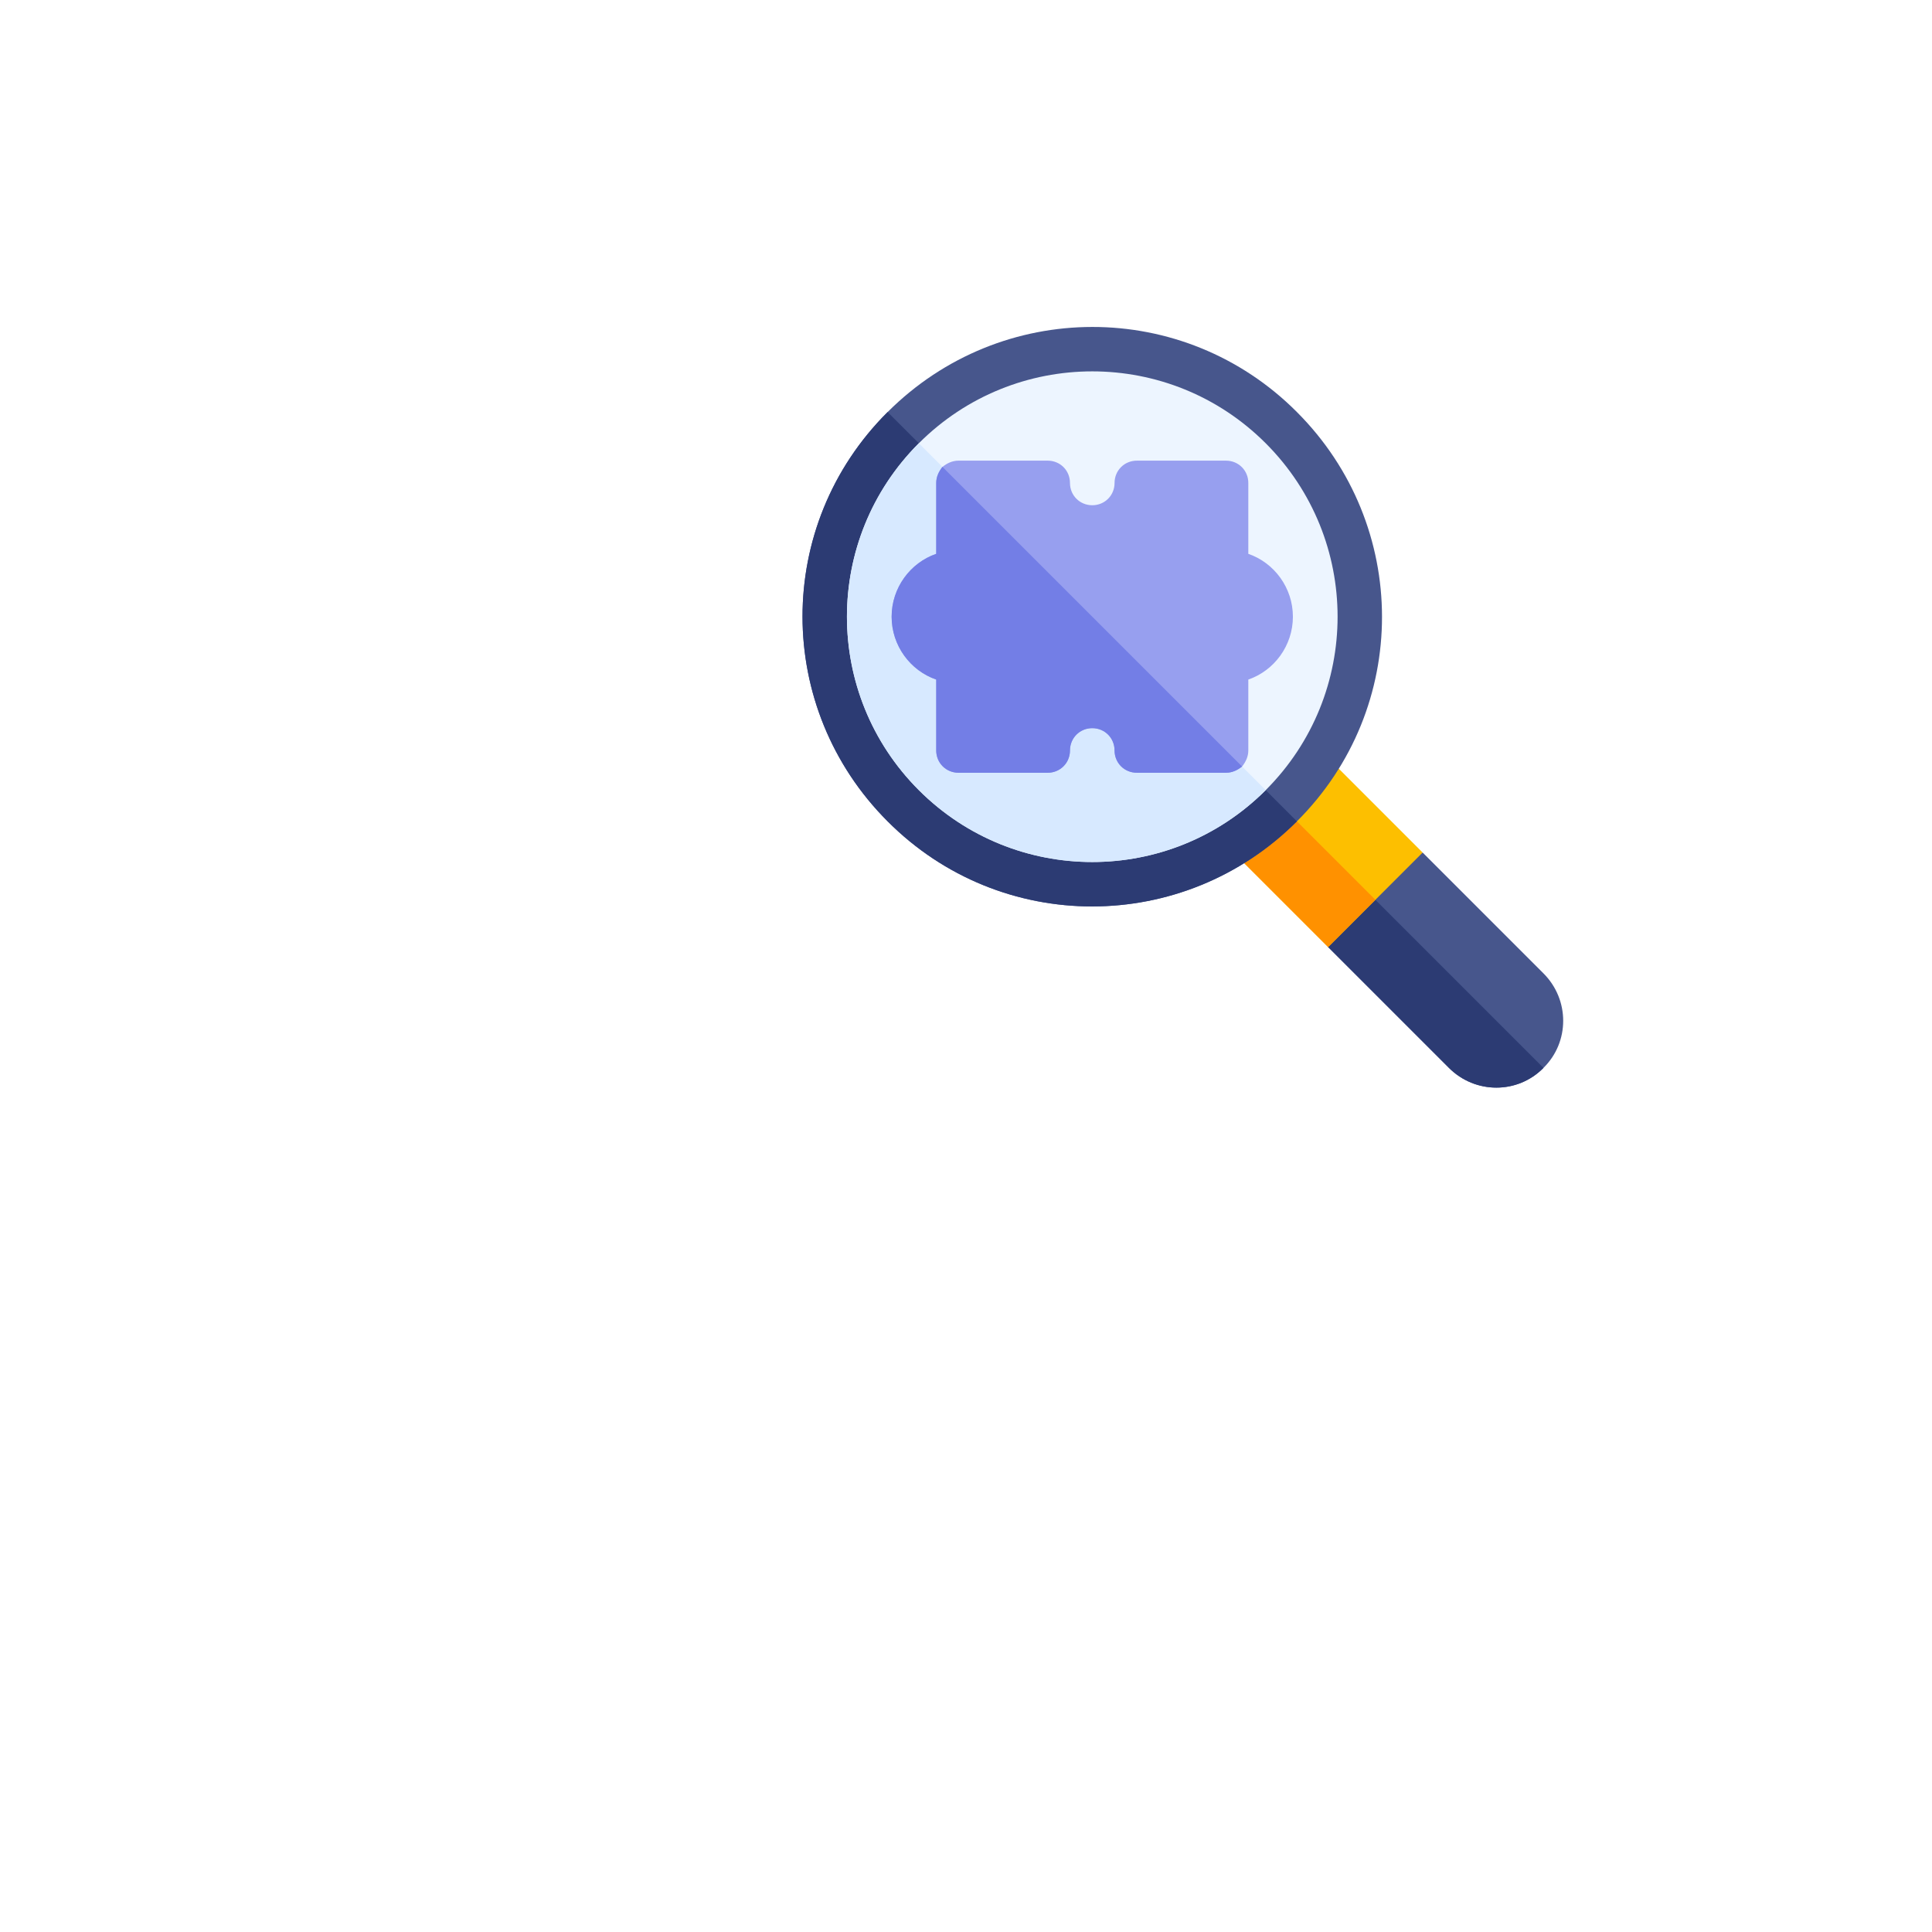
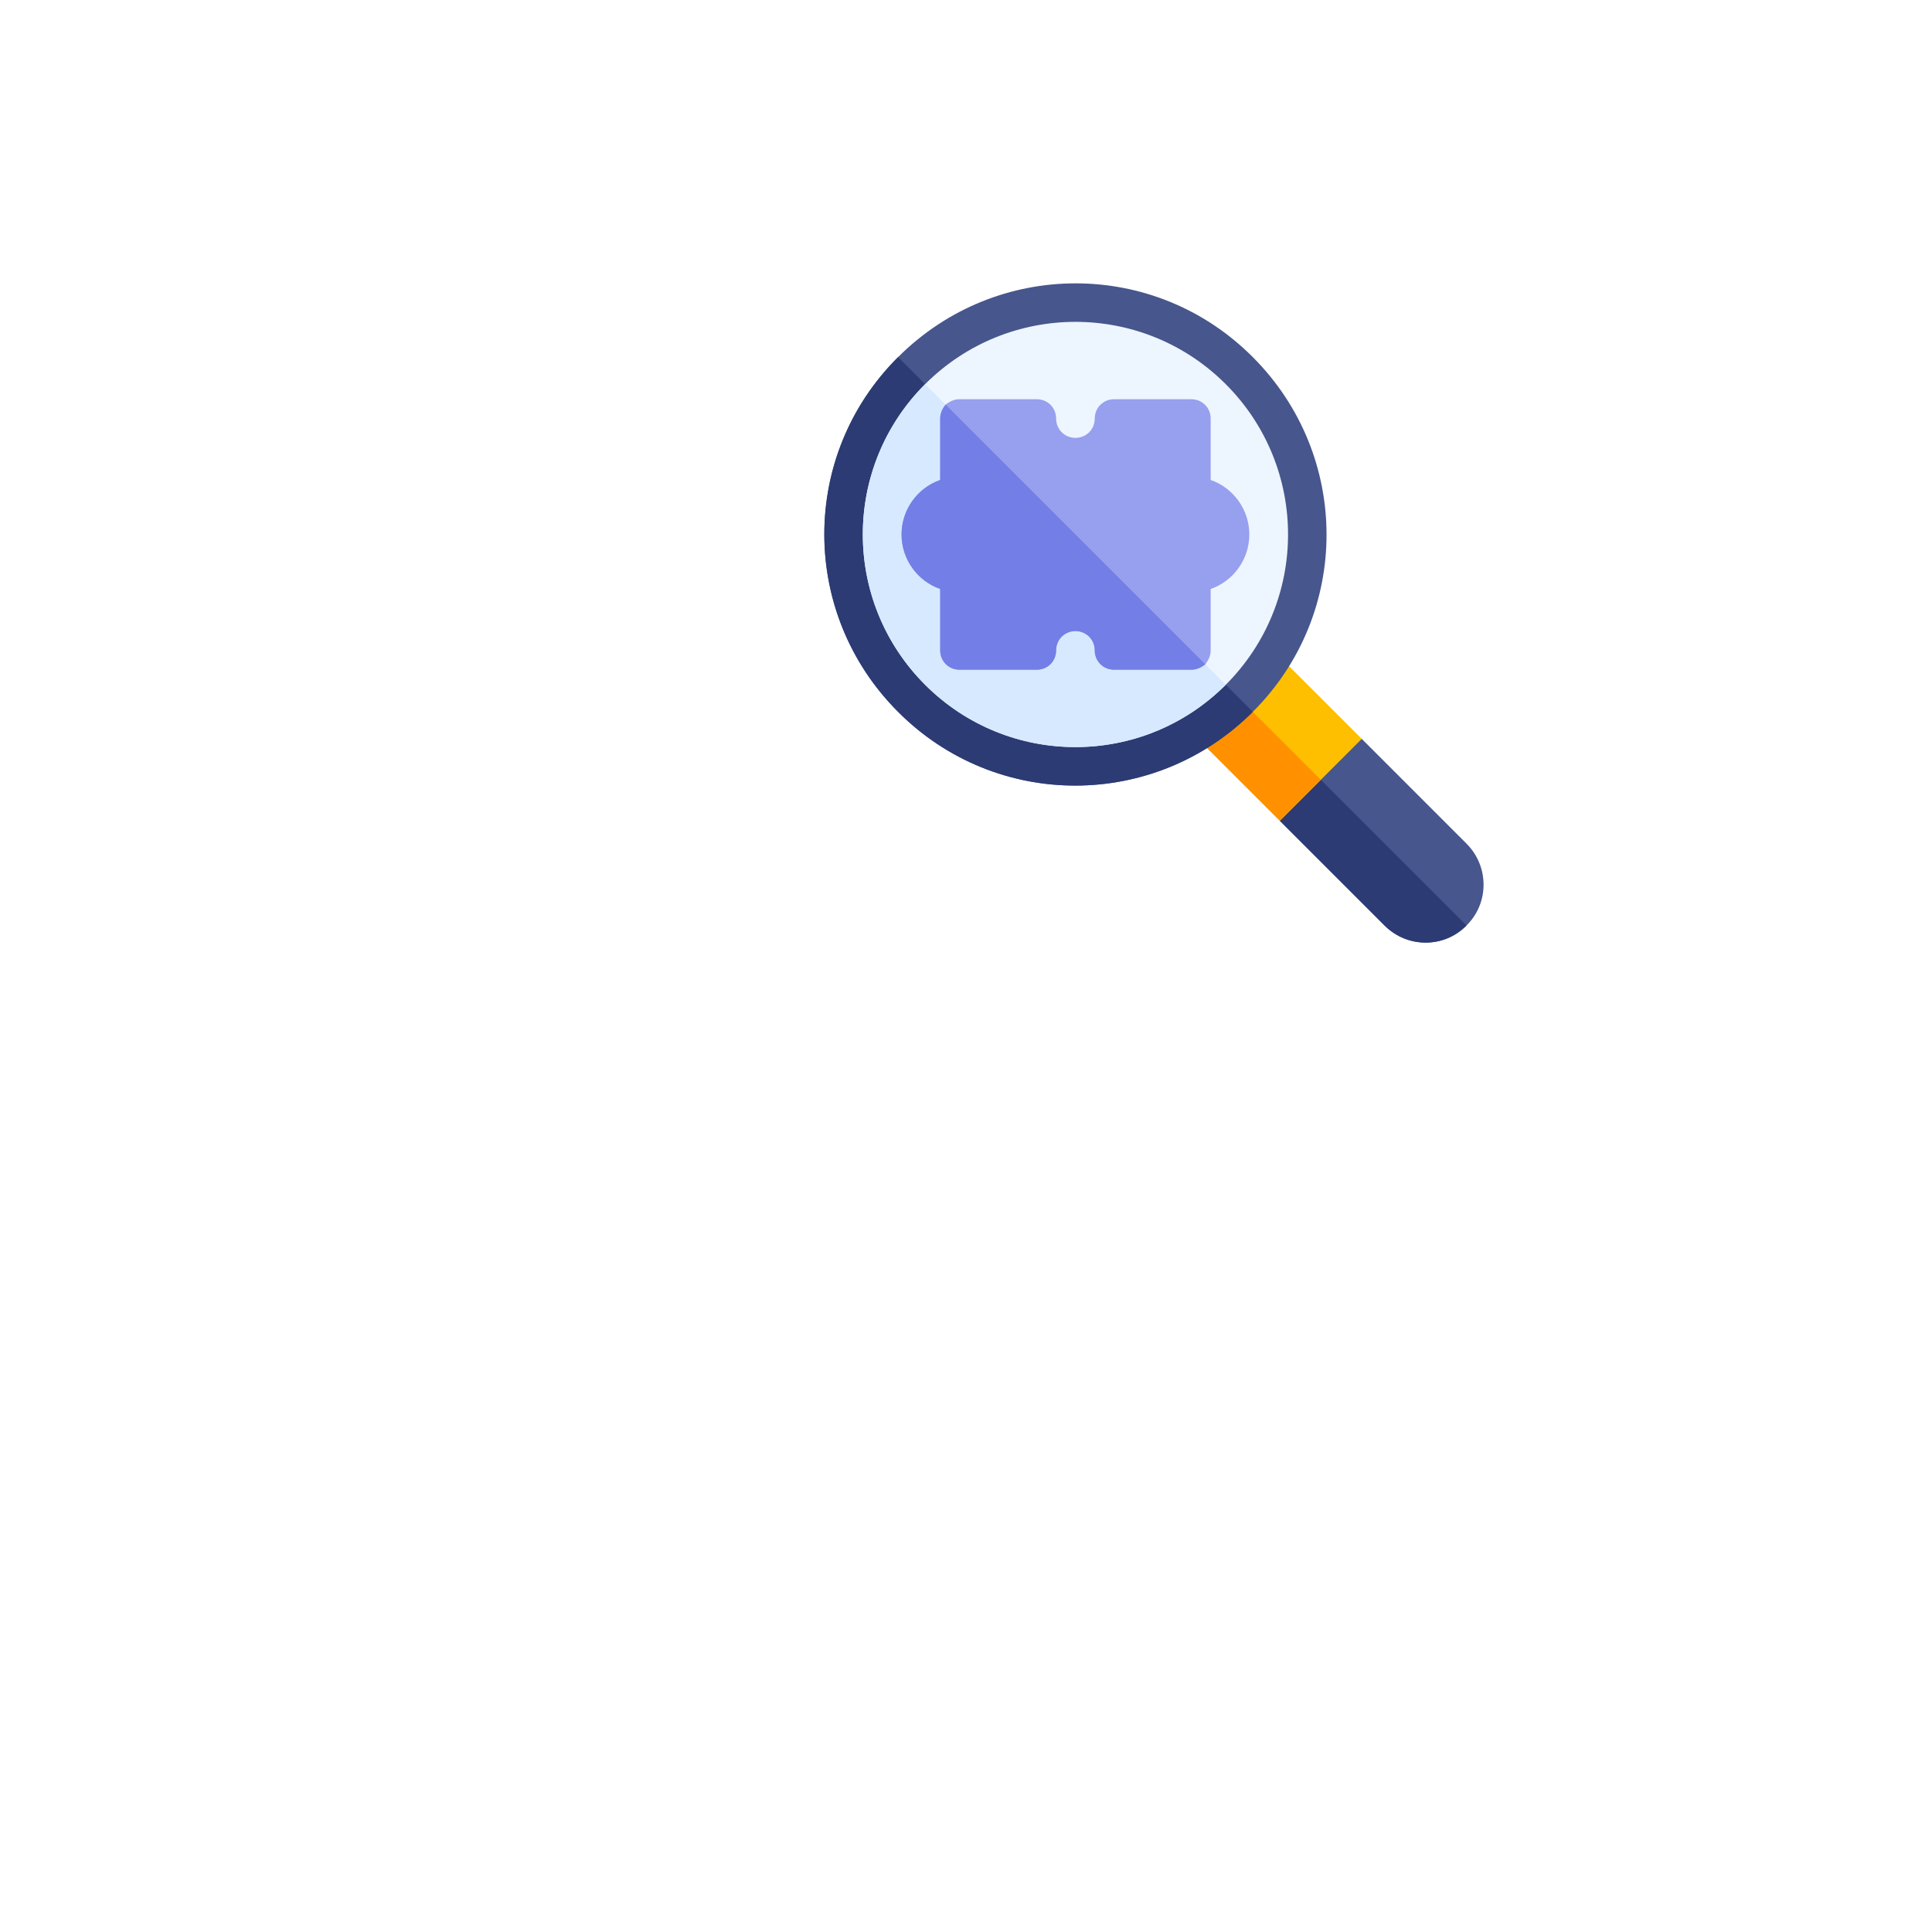
- <svg xmlns="http://www.w3.org/2000/svg" version="1.1" id="Capa_1" x="0px" y="0px" viewBox="10 -220 200 1300" xml:space="preserve" width="50" height="50">
+ <svg xmlns="http://www.w3.org/2000/svg" version="1.1" id="Capa_1" x="0px" y="0px" viewBox="10 -220 200 1500" xml:space="preserve" width="50" height="50">
  <g>
    <path style="fill:#47568C;" d="M498.563,498.563c-17.401,17.701-45.899,17.701-63.6,0l-81.301-81.301l1.8-61.8l61.8-1.8   l81.301,81.301C516.264,452.662,516.264,481.162,498.563,498.563z" />
    <path style="fill:#2C3B73;" d="M498.563,498.563c-17.401,17.701-45.899,17.701-63.6,0l-81.301-81.301l1.8-61.8L498.563,498.563z" />
    <path style="fill:#FDBF00;" d="M417.262,353.662l-63.6,63.6l-65.099-65.099c-5.7-5.7-5.7-15.3,0-21l42.599-42.599   c5.7-5.7,15.3-5.7,21,0L417.262,353.662z" />
    <path style="fill:#FF9100;" d="M385.462,385.462l-31.8,31.8l-65.099-65.099c-5.7-5.7-5.7-15.3,0-21l21.301-21.301L385.462,385.462z   " />
    <path style="fill:#47568C;" d="M332.664,57.262c-76.201-76.5-199.2-76.199-275.402,0c-76.5,76.201-76.199,199.2,0,275.4   c76.201,76.501,199.2,76.201,275.402,0C409.163,256.463,408.863,133.463,332.664,57.262z" />
    <path style="fill:#2C3B73;" d="M332.664,332.662c-76.201,76.201-199.2,76.501-275.402,0c-76.199-76.199-76.5-199.199,0-275.4   L332.664,332.662z" />
    <path style="fill:#EDF5FF;" d="M311.663,311.663c-64.501,64.499-168.9,64.499-233.401,0c-64.499-64.501-64.499-168.9,0-233.401   c64.501-64.501,168.9-64.501,233.401,0C376.162,142.763,376.162,247.163,311.663,311.663z" />
    <path style="fill:#D7E9FF;" d="M311.663,311.663c-64.501,64.499-168.9,64.499-233.401,0c-64.499-64.501-64.499-168.9,0-233.401   L311.663,311.663z" />
    <path style="fill:#979FEF;" d="M299.963,152.662v-47.699c0-8.401-6.599-15-15-15h-60c-8.401,0-15,6.599-15,15   c0,8.399-6.599,15-15,15s-15-6.601-15-15c0-8.401-6.599-15-15-15h-60c-4.2,0-7.8,1.8-10.8,4.2c-2.401,2.999-4.2,6.599-4.2,10.8   v47.699c-17.401,6-30,22.8-30,42.301c0,19.499,12.599,36.299,30,42.299v47.701c0,8.399,6.599,15,15,15h60c8.401,0,15-6.601,15-15   c0-8.401,6.599-15,15-15s15,6.599,15,15c0,8.399,6.599,15,15,15h60c4.2,0,7.8-1.8,10.8-4.2c2.401-2.999,4.2-6.599,4.2-10.8v-47.701   c17.401-6,30-22.8,30-42.299C329.963,175.462,317.363,158.662,299.963,152.662z" />
    <path style="fill:#737EE6;" d="M94.163,94.163l201.599,201.599c-2.999,2.401-6.599,4.2-10.8,4.2h-60c-8.401,0-15-6.601-15-15   c0-8.401-6.599-15-15-15s-15,6.599-15,15c0,8.399-6.599,15-15,15h-60c-8.401,0-15-6.601-15-15v-47.701c-17.401-6-30-22.8-30-42.299   c0-19.501,12.599-36.301,30-42.301v-47.699C89.963,100.763,91.763,97.163,94.163,94.163z" />
  </g>
</svg>
